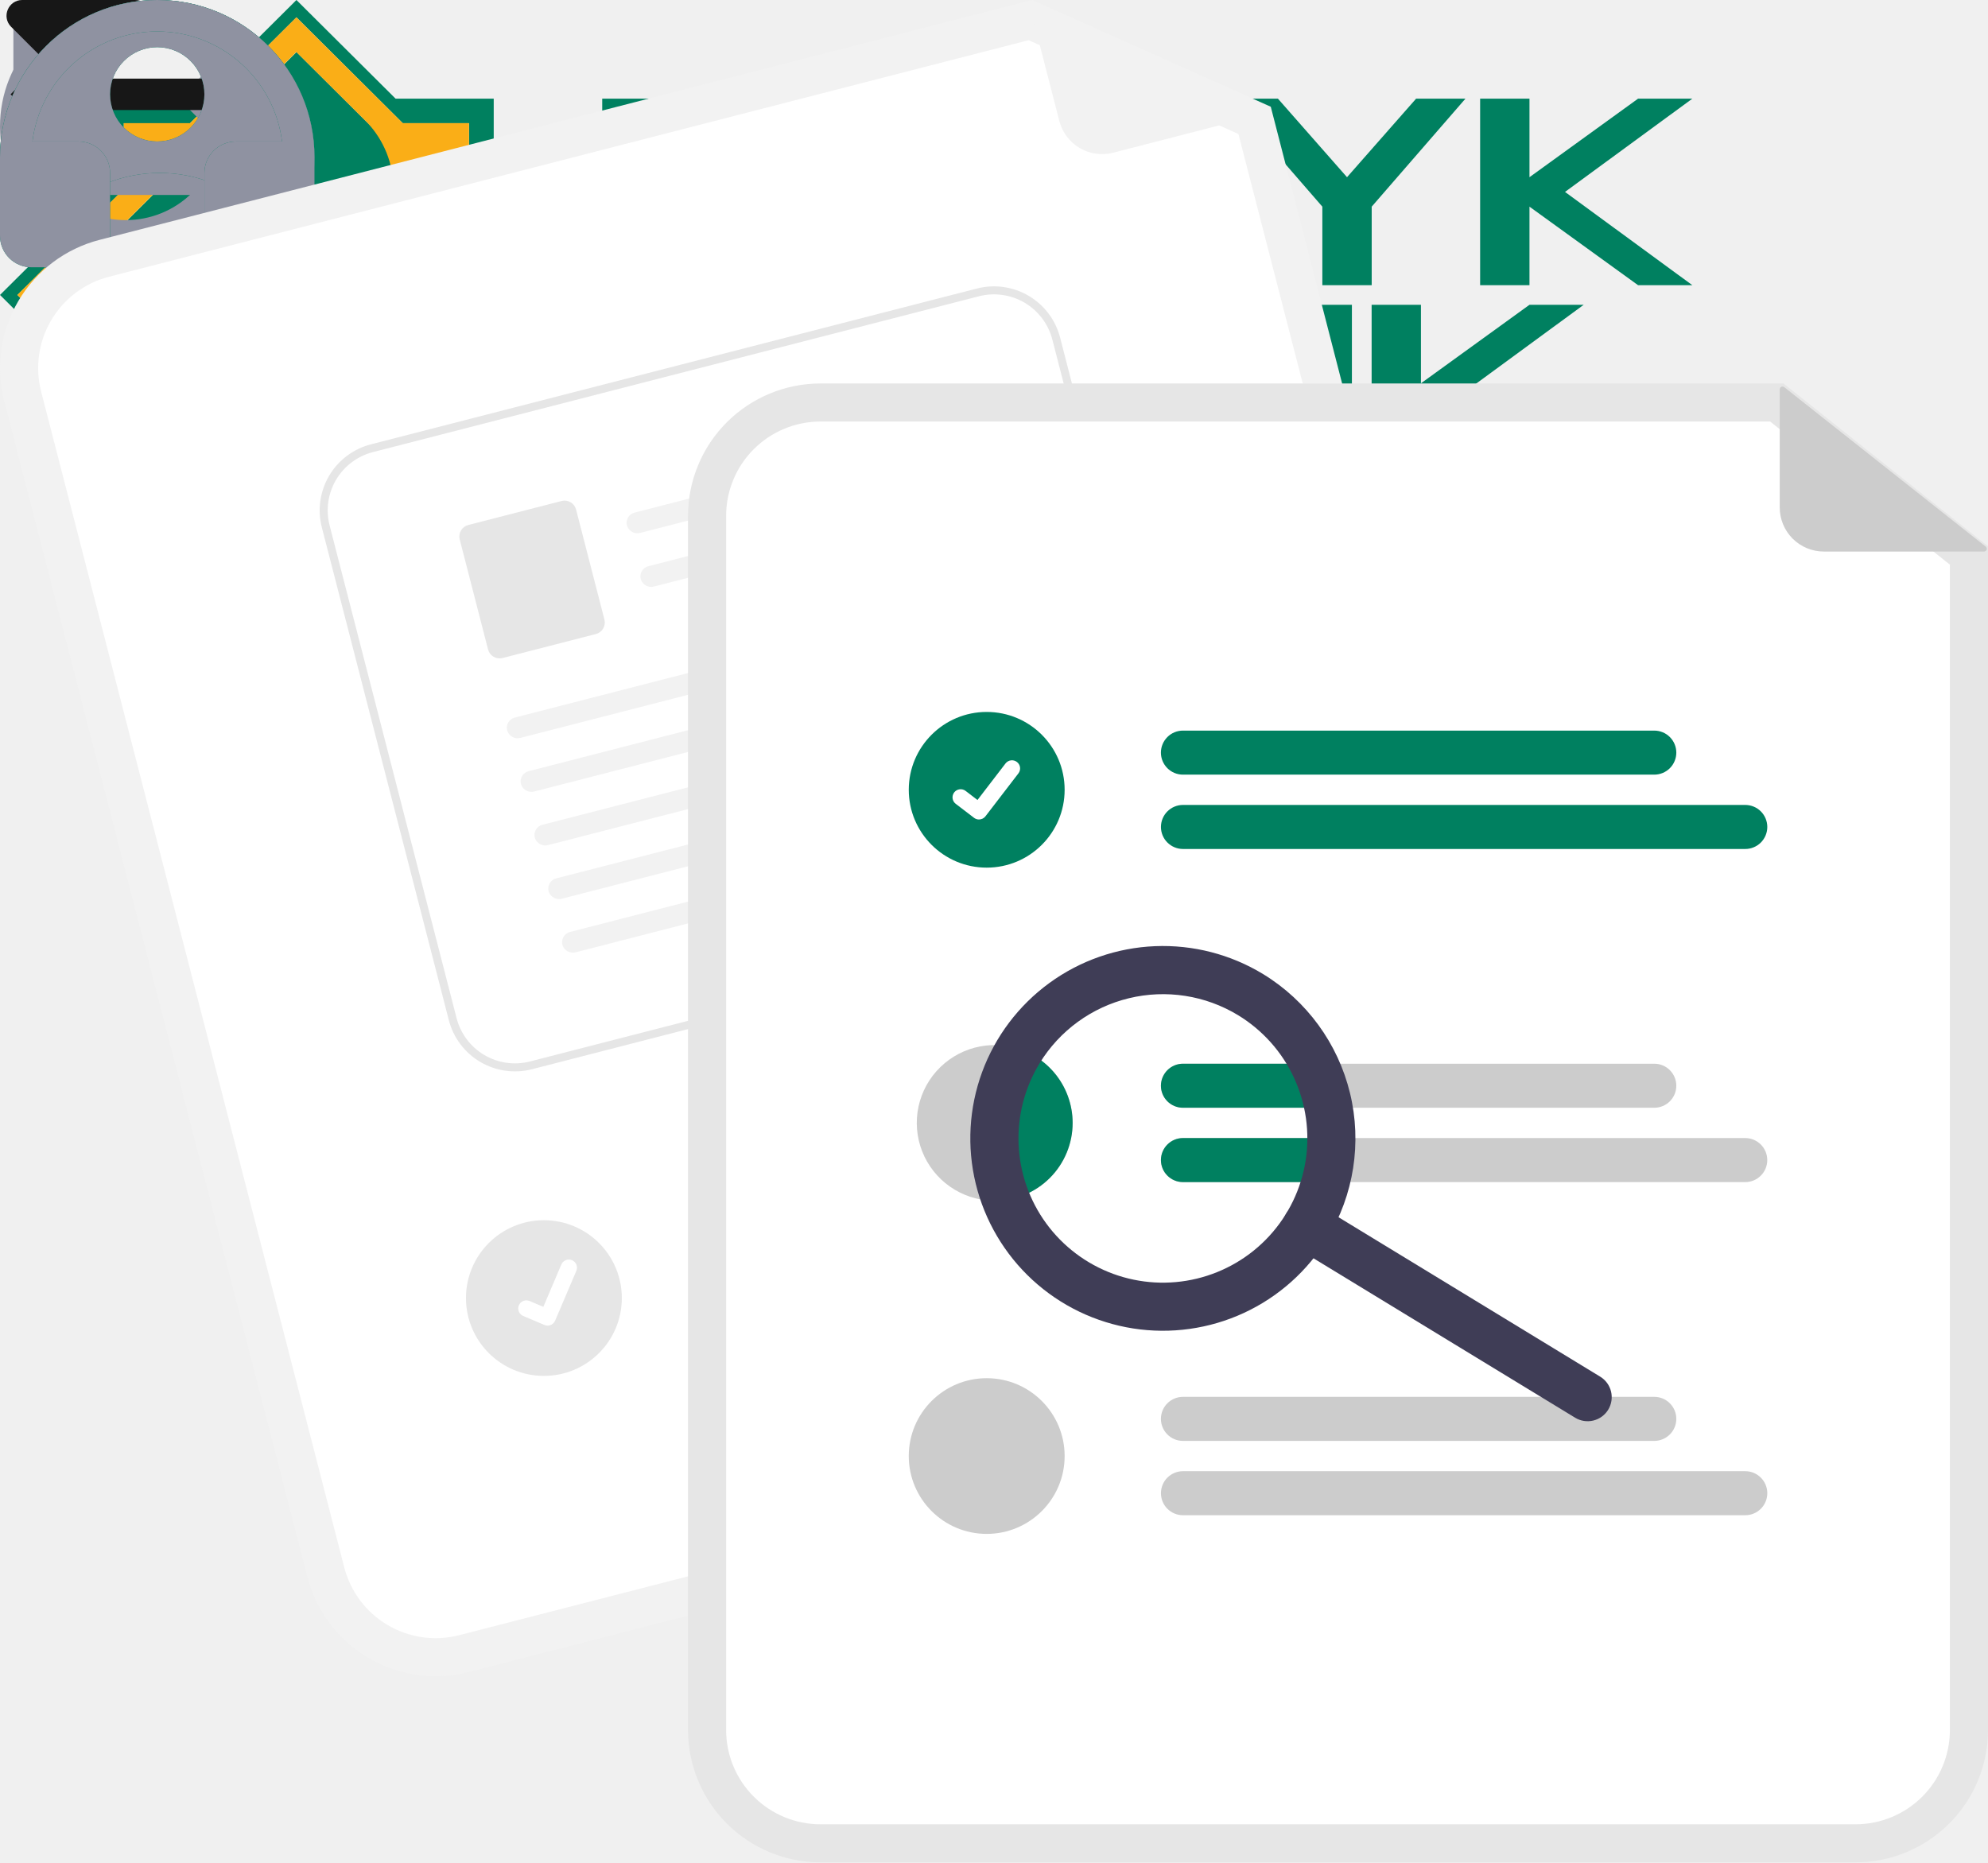
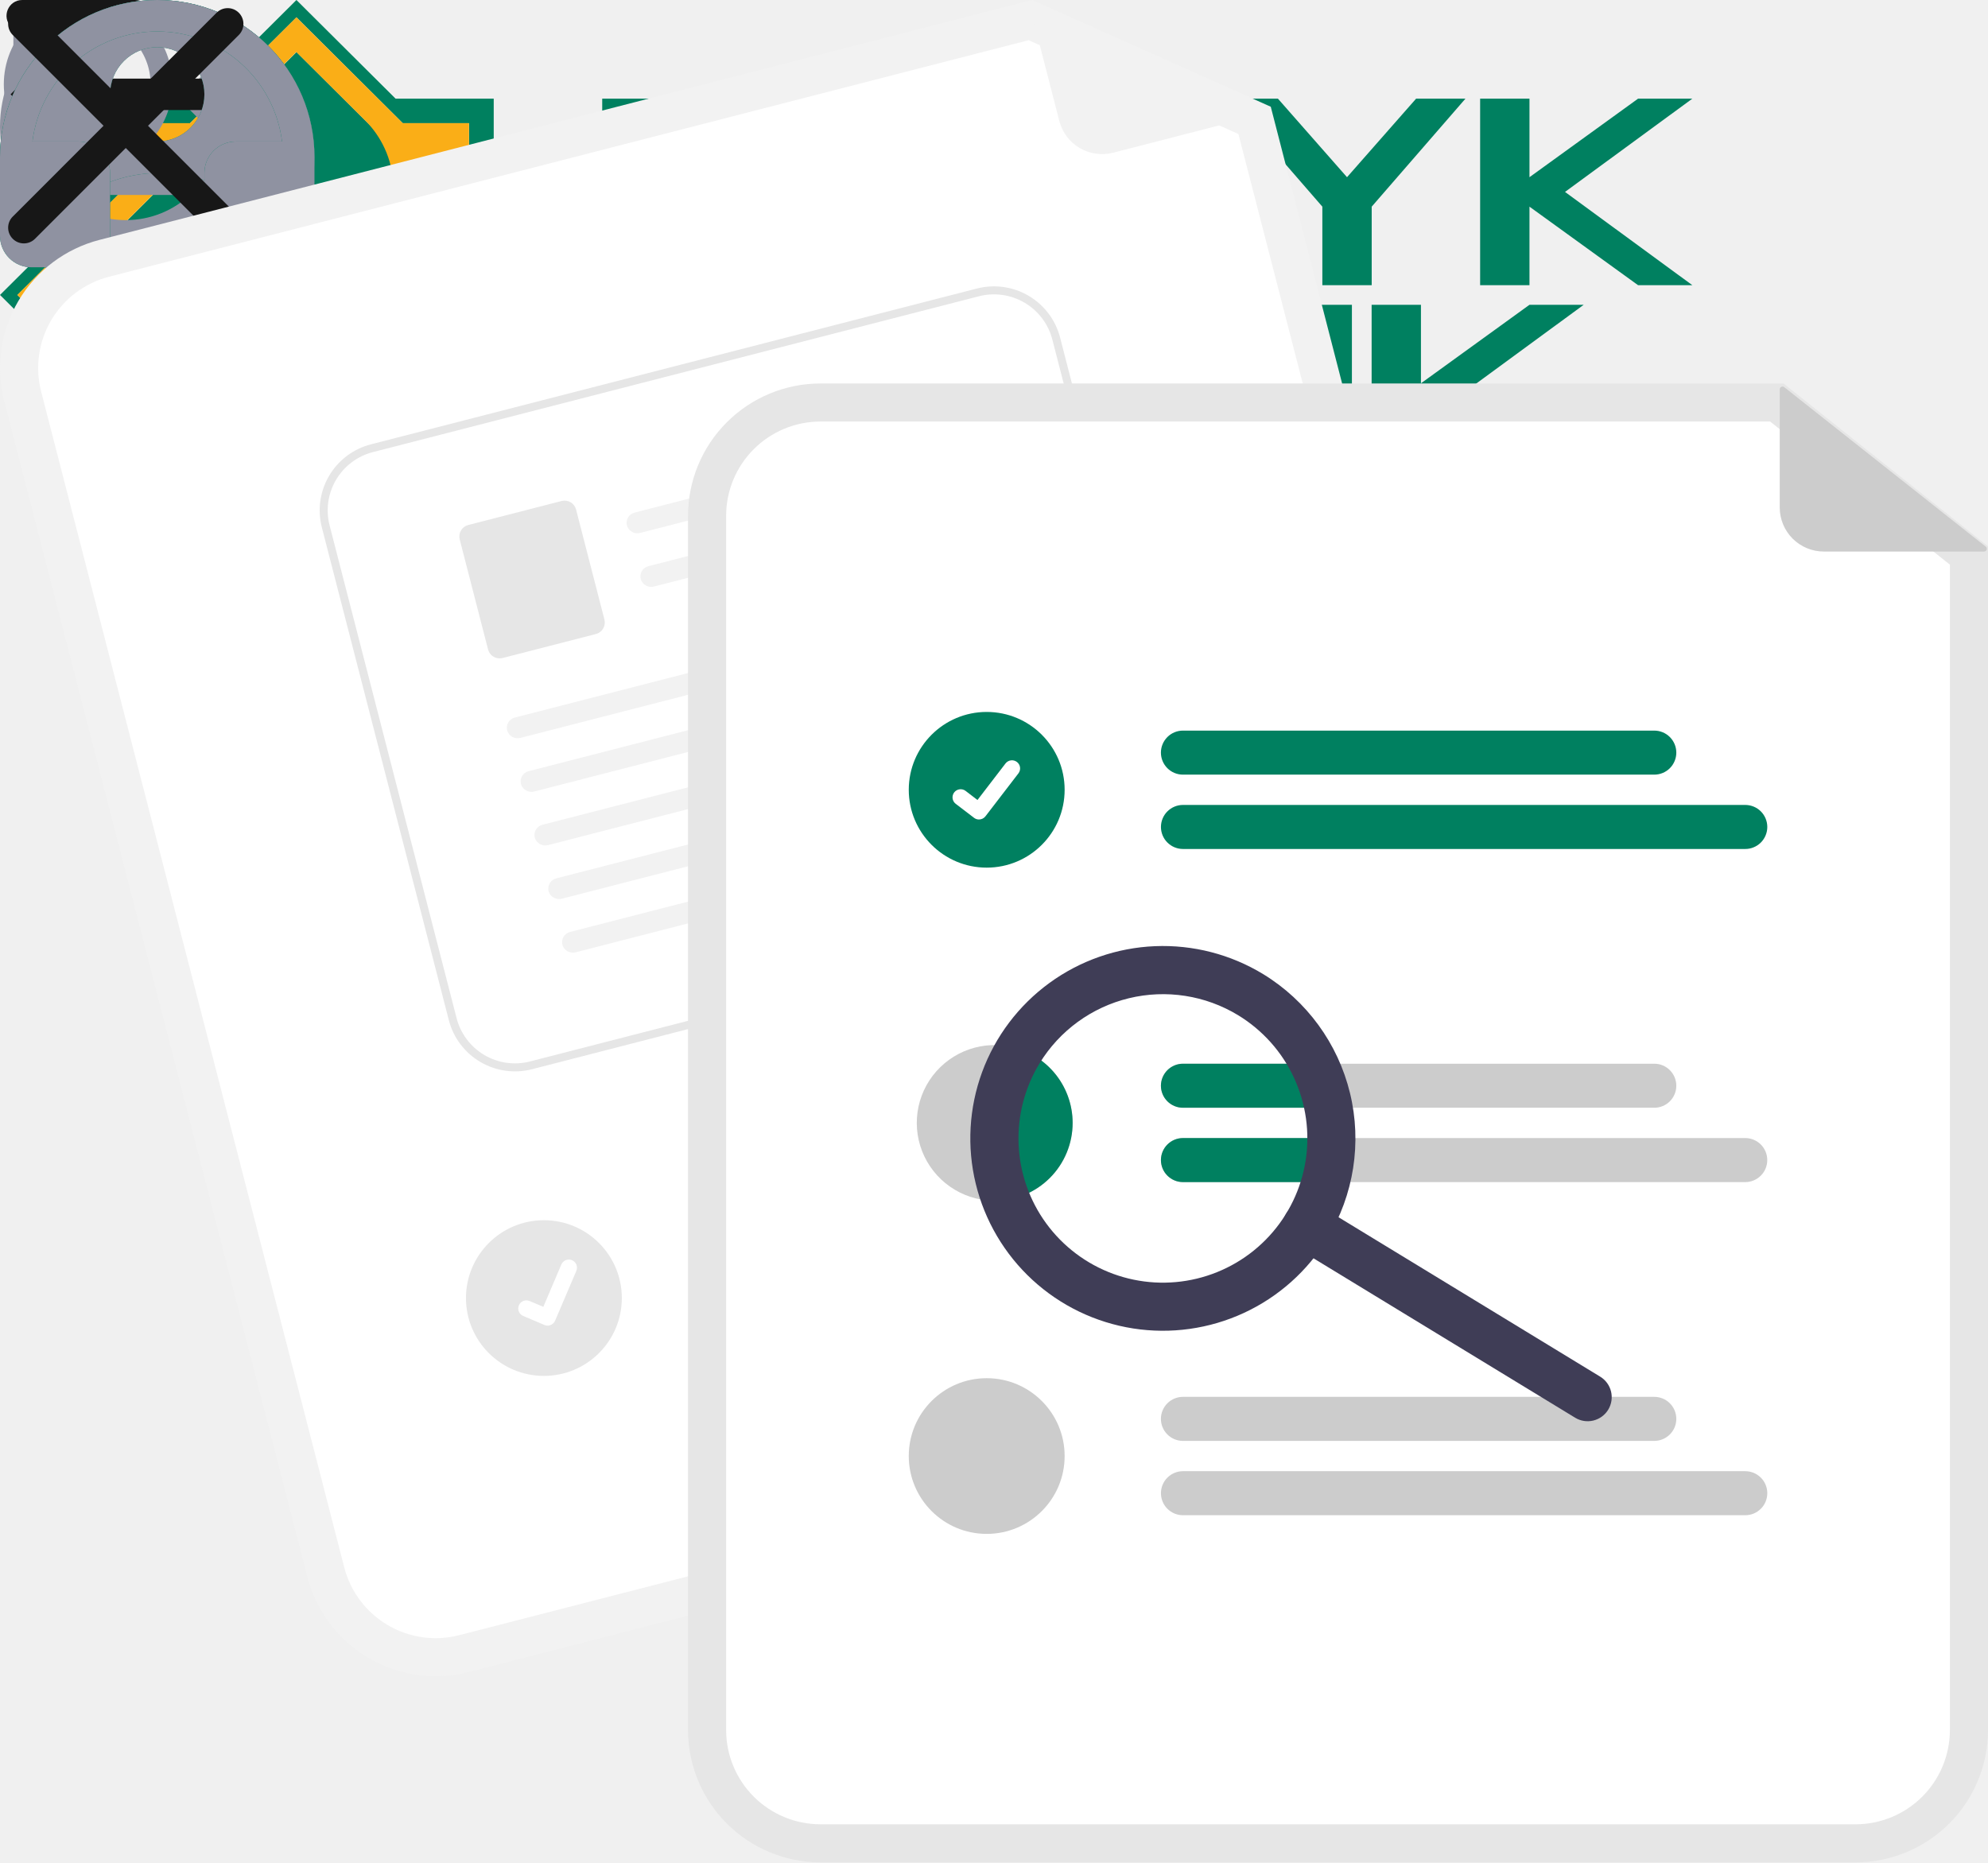
<svg xmlns="http://www.w3.org/2000/svg">
  <g id="logo" width="108" height="38" viewBox="0 0 108 38">
    <path d="M3.327 18.761L18.857 34.212L34.386 18.761L18.857 3.311L3.327 18.761ZM7.875 25.498L6.306 23.937L1.109 18.764L6.306 13.592L7.875 12.031V7.838H12.087L18.853 1.103L24.05 6.277L25.618 7.837H29.832V12.03L31.4 13.592L36.597 18.764L31.4 23.937L29.832 25.498V29.692H25.618L24.05 31.253L18.853 36.426L13.656 31.253L12.087 29.692H7.875V25.498ZM18.853 0L12.547 6.275H6.306V12.486L0 18.76L6.306 25.036V31.247H12.547L18.853 37.522L25.159 31.247H31.4V25.035L37.706 18.76L31.4 12.485V6.275H25.159L18.853 0Z" fill="#00805F" />
    <path d="M1.106 18.758L7.872 12.026V7.833H12.085L18.85 1.101L25.615 7.833H29.828V12.026L36.595 18.758L29.829 25.49V29.683H25.616L18.851 36.416L12.086 29.683H7.872V25.49L1.106 18.758ZM7.87 23.281C10.489 20.138 14.438 18.133 18.846 18.132C22.247 18.132 25.021 15.372 25.021 11.986C25.021 10.388 24.402 8.928 23.391 7.832L18.846 3.308L14.299 7.833L7.87 14.232L3.324 18.757L7.87 23.282L7.87 23.281ZM29.828 14.236C27.209 17.378 23.258 19.384 18.85 19.384C15.447 19.384 12.673 22.145 12.673 25.531C12.673 27.129 13.292 28.588 14.303 29.684H14.302L18.85 34.208L23.398 29.684L29.828 23.285L34.376 18.76L29.828 14.236Z" fill="#FAAE17" />
    <path d="M57.748 31.248H54.612L60.572 19.386H63.708L69.668 31.248H66.531L65.59 29.375H58.689L57.748 31.248ZM38.3 19.386H50.377C51.166 19.389 51.923 19.702 52.481 20.258C53.04 20.813 53.354 21.566 53.357 22.352C53.355 23.137 53.04 23.89 52.482 24.446C51.923 25.002 51.166 25.315 50.377 25.317C51.166 25.319 51.923 25.633 52.481 26.188C53.04 26.744 53.354 27.497 53.357 28.282C53.355 29.068 53.04 29.821 52.482 30.377C51.923 30.933 51.167 31.246 50.377 31.248H38.3V19.386ZM38.3 6.276H41.438V11.271H50.22V6.276H53.357V18.138H50.22V13.144H41.438V18.138H38.3V6.276ZM65.59 16.265H58.689L57.748 18.138H54.612L60.572 6.276H63.708L69.668 18.138H66.531L65.59 16.265ZM59.63 14.399H64.649L62.14 9.398L59.63 14.399ZM70.922 6.276H74.059V16.265H82.842V18.138H70.922V6.276ZM87.238 18.138H84.099V13.144L78.137 6.276H81.275L85.668 11.271L90.061 6.276H93.199L87.238 13.144V18.138ZM94.134 6.276H97.272V11.271L104.177 6.276H107.629L99.532 12.207L107.629 18.138H104.177L97.272 13.144V18.138H94.134V6.276ZM100.721 31.248H97.271L90.37 26.254V31.248H87.233V19.386H90.37V24.381L97.272 19.386H100.721L92.629 25.317L100.721 31.248ZM70.922 19.386H74.059L82.842 28.126V19.386H85.979V31.248H82.842L74.059 22.508V31.248H70.922V19.386ZM41.438 21.259V24.381H48.652C49.068 24.379 49.466 24.215 49.76 23.922C50.053 23.63 50.219 23.233 50.22 22.82C50.219 22.407 50.053 22.011 49.76 21.718C49.466 21.426 49.068 21.261 48.652 21.259H41.438ZM41.438 26.254V29.382H48.652C49.068 29.38 49.467 29.215 49.76 28.922C50.054 28.628 50.219 28.232 50.22 27.818C50.219 27.404 50.054 27.007 49.76 26.714C49.466 26.421 49.068 26.256 48.652 26.254H41.438ZM64.649 27.509L62.14 22.508L59.63 27.509H64.649Z" fill="#008060" />
  </g>
  <g id="grey-search-19" width="19" height="19" viewBox="0 0 19 19">
    <path fill-rule="evenodd" clip-rule="evenodd" d="M14.395 12.976C16.852 9.821 16.63 5.256 13.729 2.356C10.589 -0.785 5.496 -0.785 2.356 2.356C-0.785 5.496 -0.785 10.589 2.356 13.729C5.256 16.63 9.821 16.852 12.976 14.395C12.99 14.411 13.004 14.426 13.019 14.44L17.284 18.706C17.676 19.098 18.313 19.098 18.706 18.706C19.098 18.313 19.098 17.676 18.706 17.284L14.44 13.019C14.426 13.004 14.411 12.99 14.395 12.976ZM12.243 3.757C14.586 6.101 14.586 9.899 12.243 12.243C9.899 14.586 6.101 14.586 3.757 12.243C1.414 9.899 1.414 6.101 3.757 3.757C6.101 1.414 9.899 1.414 12.243 3.757Z" fill="#8F92A1" />
+   </g>
+   <g id="grey-search-13" width="13" height="13" viewBox="0 0 13 13">
+     <path fill-rule="evenodd" clip-rule="evenodd" d="M9.839 8.651C11.477 6.547 11.329 3.504 9.395 1.57C7.301 -0.523 3.906 -0.523 1.813 1.57C-0.281 3.664 -0.281 7.059 1.813 9.153C3.746 11.087 6.789 11.235 8.893 9.597C8.902 9.607 8.911 9.617 8.921 9.627L11.765 12.47C12.027 12.732 12.451 12.732 12.713 12.47C12.974 12.209 12.974 11.784 12.713 11.523L9.869 8.679C9.859 8.669 9.849 8.66 9.839 8.651ZM8.404 2.505C9.966 4.067 9.966 6.6 8.404 8.162C6.842 9.724 4.309 9.724 2.747 8.162C1.185 6.6 1.185 4.067 2.747 2.505C4.309 0.943 6.842 0.943 8.404 2.505Z" fill="#8F92A1" />
  </g>
  <g id="corner-down-right" width="20" height="18" viewBox="0 0 20 18">
    <path fill-rule="evenodd" clip-rule="evenodd" d="M4.851 10.4C3.746 10.4 2.851 9.505 2.851 8.4V0.4H0.851V8.4C0.851 10.61 2.641 12.4 4.851 12.4H15.156L11.371 16.185L12.786 17.599L19.15 11.235L12.786 4.871L11.371 6.286L15.486 10.4H4.851Z" fill="#8F92A1" />
  </g>
  <g id="arrow-left" width="18" height="12" viewBox="0 0 18 12">
    <path fill-rule="evenodd" clip-rule="evenodd" d="M17.329 5V7H4.5L7.743 10.243L6.329 11.657L0.672 6L6.329 0.343L7.743 1.757L4.5 5H17.329Z" fill="#171717" />
  </g>
  <g id="filled-arrow-bottom" width="10" height="6" viewBox="0 0 10 6">
    <path fill-rule="evenodd" clip-rule="evenodd" d="M0.709 1.707C0.079 1.078 0.525 9.44576e-07 1.416 8.64222e-07L8.587 2.17554e-07C9.478 1.37239e-07 9.924 1.077 9.295 1.707L5.712 5.293C5.322 5.683 4.689 5.684 4.298 5.293L0.709 1.707Z" fill="#171717" />
  </g>
  <g id="active-green-person" width="20" height="20" viewBox="0 0 20 20">
    <path d="M10 0C15.52 0 20 4.48 20 10C20 15.52 15.52 20 10 20C4.48 20 0 15.52 0 10C0 4.48 4.48 0 10 0ZM4.023 13.416C5.491 15.606 7.695 17 10.16 17C12.624 17 14.829 15.607 16.296 13.416C14.632 11.861 12.438 10.997 10.16 11C7.882 10.997 5.688 11.86 4.023 13.416ZM10 9C10.796 9 11.559 8.684 12.121 8.121C12.684 7.559 13 6.796 13 6C13 5.204 12.684 4.441 12.121 3.879C11.559 3.316 10.796 3 10 3C9.204 3 8.441 3.316 7.879 3.879C7.316 4.441 7 5.204 7 6C7 6.796 7.316 7.559 7.879 8.121C8.441 8.684 9.204 9 10 9Z" fill="#008060" />
  </g>
  <g id="inactive-person" width="20" height="20" viewBox="0 0 20 20">
    <path d="M10 0C15.52 0 20 4.48 20 10C20 15.52 15.52 20 10 20C4.48 20 0 15.52 0 10C0 4.48 4.48 0 10 0ZM4.023 13.416C5.491 15.606 7.695 17 10.16 17C12.624 17 14.829 15.607 16.296 13.416C14.632 11.861 12.438 10.997 10.16 11C7.882 10.997 5.688 11.86 4.023 13.416ZM10 9C10.796 9 11.559 8.684 12.121 8.121C12.684 7.559 13 6.796 13 6C13 5.204 12.684 4.441 12.121 3.879C11.559 3.316 10.796 3 10 3C9.204 3 8.441 3.316 7.879 3.879C7.316 4.441 7 5.204 7 6C7 6.796 7.316 7.559 7.879 8.121C8.441 8.684 9.204 9 10 9Z" fill="#8F92A1" />
  </g>
  <g id="active-green-operator" width="20" height="21" viewBox="0 0 20 21">
    <path d="M20 15.002C20 16.37 19.532 17.696 18.675 18.762C17.818 19.827 16.623 20.568 15.287 20.862L14.649 18.948C15.233 18.852 15.789 18.627 16.276 18.29C16.763 17.953 17.169 17.513 17.465 17H15C14.47 17 13.961 16.789 13.586 16.414C13.211 16.039 13 15.53 13 15V11C13 10.47 13.211 9.961 13.586 9.586C13.961 9.211 14.47 9 15 9H17.938C17.694 7.067 16.753 5.289 15.291 4.001C13.83 2.712 11.948 2.001 10 2.001C8.052 2.001 6.17 2.712 4.709 4.001C3.247 5.289 2.306 7.067 2.062 9H5C5.53 9 6.039 9.211 6.414 9.586C6.789 9.961 7 10.47 7 11V15C7 15.53 6.789 16.039 6.414 16.414C6.039 16.789 5.53 17 5 17H2C1.47 17 0.961 16.789 0.586 16.414C0.211 16.039 0 15.53 0 15V10C0 4.477 4.477 0 10 0C15.523 0 20 4.477 20 10V15.002Z" fill="#008060" />
  </g>
  <g id="inactive-operator" width="20" height="21" viewBox="0 0 20 21">
    <path d="M20 15.002C20 16.37 19.532 17.696 18.675 18.762C17.818 19.827 16.623 20.568 15.287 20.862L14.649 18.948C15.233 18.852 15.789 18.627 16.276 18.29C16.763 17.953 17.169 17.513 17.465 17H15C14.47 17 13.961 16.789 13.586 16.414C13.211 16.039 13 15.53 13 15V11C13 10.47 13.211 9.961 13.586 9.586C13.961 9.211 14.47 9 15 9H17.938C17.694 7.067 16.753 5.289 15.291 4.001C13.83 2.712 11.948 2.001 10 2.001C8.052 2.001 6.17 2.712 4.709 4.001C3.247 5.289 2.306 7.067 2.062 9H5C5.53 9 6.039 9.211 6.414 9.586C6.789 9.961 7 10.47 7 11V15C7 15.53 6.789 16.039 6.414 16.414C6.039 16.789 5.53 17 5 17H2C1.47 17 0.961 16.789 0.586 16.414C0.211 16.039 0 15.53 0 15V10C0 4.477 4.477 0 10 0C15.523 0 20 4.477 20 10V15.002Z" fill="#8F92A1" />
+   </g>
+   <g id="close-16" width="16" height="16" viewBox="0 0 16 16">
+     <path fill-rule="evenodd" clip-rule="evenodd" d="M2.225 0.811C1.834 0.42 1.201 0.42 0.81 0.811C0.42 1.201 0.42 1.835 0.81 2.225L6.585 8L0.811 13.775C0.42 14.165 0.42 14.798 0.811 15.189C1.201 15.579 1.834 15.579 2.225 15.189L7.999 9.414L13.774 15.189C14.165 15.579 14.798 15.579 15.188 15.189C15.579 14.798 15.579 14.165 15.188 13.775L9.414 8L15.188 2.225C15.579 1.835 15.579 1.201 15.188 0.811C14.798 0.42 14.165 0.42 13.774 0.811L7.999 6.586L2.225 0.811Z" fill="#171717" />
  </g>
  <g id="empty-list" width="132" height="122" viewBox="0 0 132 122">
    <path d="M93.56 89.949L29.804 106.35C27.642 106.904 25.347 106.578 23.425 105.444C21.502 104.31 20.108 102.461 19.549 100.302L0.268 25.503C-0.286 23.342 0.04 21.05 1.175 19.13C2.31 17.209 4.161 15.817 6.323 15.258L65.637 0L80.819 6.789L99.615 79.705C100.169 81.865 99.843 84.157 98.708 86.078C97.573 87.998 95.721 89.391 93.56 89.949Z" fill="#F2F2F2" />
    <path d="M6.927 17.604C5.387 18.002 4.069 18.993 3.261 20.361C2.452 21.728 2.22 23.36 2.615 24.899L21.896 99.698C22.294 101.236 23.287 102.553 24.656 103.36C26.025 104.168 27.659 104.4 29.199 104.005L92.955 87.604C94.494 87.207 95.812 86.215 96.621 84.847C97.429 83.48 97.661 81.848 97.266 80.309L78.762 8.523L65.42 2.557L6.927 17.604Z" fill="white" />
    <path d="M80.656 7.175L70.789 9.714C70.069 9.899 69.304 9.791 68.663 9.413C68.023 9.035 67.559 8.419 67.373 7.699L65.497 0.419C65.489 0.387 65.49 0.354 65.499 0.322C65.51 0.291 65.528 0.263 65.553 0.242C65.578 0.22 65.609 0.207 65.642 0.202C65.674 0.197 65.707 0.202 65.738 0.215L80.683 6.846C80.717 6.861 80.744 6.885 80.763 6.917C80.781 6.948 80.79 6.984 80.787 7.02C80.784 7.057 80.77 7.091 80.746 7.119C80.723 7.147 80.691 7.166 80.656 7.175Z" fill="#F2F2F2" />
    <path d="M75.466 71.052L46.438 78.519C46.26 78.565 46.075 78.575 45.892 78.549C45.71 78.524 45.534 78.462 45.376 78.369C45.217 78.275 45.079 78.151 44.968 78.004C44.857 77.857 44.777 77.69 44.731 77.512C44.685 77.334 44.675 77.148 44.7 76.966C44.726 76.784 44.788 76.609 44.881 76.45C44.975 76.292 45.099 76.153 45.246 76.043C45.393 75.932 45.561 75.852 45.739 75.806L74.766 68.339C74.945 68.293 75.13 68.282 75.313 68.308C75.495 68.334 75.67 68.395 75.829 68.489C75.987 68.582 76.126 68.706 76.237 68.853C76.347 69 76.428 69.168 76.474 69.346C76.52 69.524 76.53 69.71 76.504 69.892C76.479 70.074 76.417 70.249 76.323 70.407C76.23 70.566 76.106 70.704 75.959 70.815C75.811 70.925 75.644 71.006 75.466 71.052Z" fill="#CCCCCC" />
    <path d="M82.247 74.189L47.618 83.097C47.258 83.19 46.876 83.136 46.556 82.947C46.235 82.758 46.003 82.45 45.91 82.09C45.818 81.73 45.872 81.349 46.061 81.029C46.25 80.709 46.559 80.477 46.919 80.384L81.548 71.476C81.908 71.384 82.29 71.438 82.61 71.627C82.93 71.816 83.162 72.124 83.254 72.484C83.347 72.843 83.293 73.225 83.104 73.545C82.915 73.865 82.607 74.096 82.247 74.189Z" fill="#CCCCCC" />
    <path d="M34.591 87.512C37.328 87.512 39.547 85.296 39.547 82.561C39.547 79.827 37.328 77.61 34.591 77.61C31.854 77.61 29.635 79.827 29.635 82.561C29.635 85.296 31.854 87.512 34.591 87.512Z" fill="#E6E6E6" />
    <path d="M72.379 58.094L33.828 68.008C32.714 68.293 31.532 68.125 30.542 67.541C29.552 66.956 28.834 66.004 28.546 64.891L20.467 33.539C20.181 32.426 20.35 31.245 20.934 30.256C21.519 29.267 22.473 28.55 23.587 28.262L62.138 18.349C63.252 18.064 64.434 18.232 65.424 18.816C66.414 19.4 67.132 20.353 67.42 21.465L75.499 52.817C75.784 53.93 75.616 55.111 75.031 56.1C74.447 57.089 73.493 57.807 72.379 58.094Z" fill="white" />
    <path d="M72.379 58.094L33.828 68.008C32.714 68.293 31.532 68.125 30.542 67.541C29.552 66.956 28.834 66.004 28.546 64.891L20.467 33.539C20.181 32.426 20.35 31.245 20.934 30.256C21.519 29.267 22.473 28.55 23.587 28.262L62.138 18.349C63.252 18.064 64.434 18.232 65.424 18.816C66.414 19.4 67.132 20.353 67.42 21.465L75.499 52.817C75.784 53.93 75.616 55.111 75.031 56.1C74.447 57.089 73.493 57.807 72.379 58.094ZM23.714 28.756C22.731 29.01 21.89 29.642 21.374 30.515C20.858 31.388 20.709 32.43 20.961 33.412L29.04 64.764C29.294 65.746 29.928 66.586 30.801 67.102C31.675 67.617 32.718 67.766 33.701 67.514L72.252 57.6C73.234 57.347 74.076 56.714 74.592 55.841C75.108 54.968 75.257 53.926 75.005 52.944L66.926 21.592C66.672 20.611 66.038 19.77 65.165 19.255C64.291 18.739 63.248 18.591 62.265 18.842L23.714 28.756Z" fill="#E6E6E6" />
    <path d="M60.181 28.89L40.725 33.893C40.555 33.941 40.373 33.922 40.216 33.841C40.06 33.759 39.94 33.622 39.881 33.455C39.853 33.368 39.844 33.277 39.853 33.186C39.862 33.096 39.89 33.008 39.934 32.928C39.978 32.849 40.038 32.779 40.11 32.723C40.182 32.667 40.265 32.627 40.353 32.604L60.159 27.511C60.959 27.916 60.748 28.744 60.181 28.89L60.181 28.89Z" fill="#F2F2F2" />
    <path d="M61.06 32.3L41.604 37.303C41.434 37.35 41.252 37.331 41.095 37.25C40.939 37.169 40.819 37.031 40.76 36.865C40.732 36.778 40.723 36.686 40.732 36.596C40.741 36.505 40.769 36.417 40.813 36.337C40.857 36.258 40.917 36.188 40.989 36.132C41.061 36.077 41.144 36.036 41.232 36.013L61.038 30.92C61.838 31.325 61.627 32.154 61.06 32.3L61.06 32.3Z" fill="#F2F2F2" />
    <path d="M37.898 40.326L31.96 41.853C31.766 41.902 31.56 41.873 31.388 41.771C31.215 41.67 31.09 41.504 31.04 41.31L29.237 34.31C29.187 34.117 29.216 33.911 29.318 33.739C29.42 33.567 29.586 33.442 29.78 33.392L35.717 31.865C35.911 31.815 36.117 31.845 36.289 31.946C36.462 32.048 36.587 32.214 36.637 32.407L38.441 39.407C38.49 39.601 38.461 39.806 38.359 39.979C38.258 40.151 38.091 40.276 37.898 40.326V40.326Z" fill="#E6E6E6" />
    <path d="M62.801 39.295L33.108 46.93C32.938 46.978 32.756 46.959 32.599 46.878C32.443 46.796 32.322 46.659 32.264 46.492C32.236 46.405 32.227 46.314 32.236 46.223C32.245 46.133 32.273 46.045 32.317 45.965C32.361 45.886 32.421 45.816 32.493 45.76C32.565 45.704 32.648 45.664 32.736 45.641L62.779 37.916C63.579 38.321 63.369 39.149 62.801 39.295L62.801 39.295Z" fill="#F2F2F2" />
    <path d="M63.68 42.705L33.987 50.34C33.817 50.388 33.635 50.369 33.478 50.288C33.321 50.206 33.201 50.069 33.142 49.903C33.115 49.816 33.106 49.724 33.115 49.633C33.124 49.543 33.151 49.455 33.196 49.375C33.24 49.296 33.3 49.226 33.372 49.17C33.444 49.114 33.527 49.074 33.615 49.051L63.658 41.326C64.458 41.731 64.248 42.559 63.68 42.705V42.705Z" fill="#F2F2F2" />
    <path d="M64.558 46.113L34.865 53.749C34.694 53.796 34.513 53.777 34.356 53.696C34.199 53.615 34.079 53.477 34.02 53.311C33.993 53.224 33.983 53.132 33.993 53.042C34.002 52.951 34.029 52.863 34.074 52.783C34.118 52.704 34.178 52.634 34.25 52.578C34.322 52.523 34.405 52.482 34.493 52.459L64.536 44.734C65.336 45.139 65.126 45.967 64.558 46.113Z" fill="#F2F2F2" />
    <path d="M65.437 49.523L35.743 57.158C35.573 57.206 35.392 57.187 35.235 57.106C35.078 57.024 34.958 56.887 34.899 56.72C34.872 56.633 34.862 56.542 34.871 56.451C34.881 56.361 34.908 56.273 34.953 56.193C34.997 56.114 35.057 56.044 35.129 55.988C35.201 55.932 35.284 55.892 35.372 55.869L65.415 48.144C66.215 48.548 66.004 49.377 65.437 49.523L65.437 49.523Z" fill="#F2F2F2" />
    <path d="M66.316 52.931L36.622 60.567C36.452 60.614 36.271 60.595 36.114 60.514C35.957 60.433 35.837 60.295 35.778 60.129C35.751 60.042 35.741 59.95 35.751 59.859C35.76 59.769 35.787 59.681 35.831 59.601C35.876 59.522 35.936 59.452 36.008 59.396C36.08 59.34 36.163 59.3 36.251 59.277L66.294 51.552C67.094 51.957 66.883 52.785 66.316 52.931Z" fill="#F2F2F2" />
    <path d="M34.957 84.297C34.849 84.325 34.734 84.317 34.631 84.275L34.625 84.272L33.275 83.7C33.212 83.674 33.155 83.635 33.108 83.587C33.06 83.538 33.022 83.481 32.997 83.418C32.971 83.355 32.958 83.287 32.959 83.219C32.96 83.151 32.974 83.084 33 83.022C33.027 82.959 33.066 82.902 33.114 82.855C33.163 82.807 33.22 82.77 33.283 82.744C33.346 82.719 33.414 82.706 33.482 82.707C33.55 82.708 33.617 82.722 33.68 82.749L34.555 83.12L35.701 80.426C35.728 80.364 35.767 80.307 35.815 80.259C35.864 80.212 35.921 80.174 35.984 80.149C36.047 80.124 36.114 80.111 36.182 80.111C36.25 80.112 36.317 80.126 36.38 80.153L36.38 80.153L36.373 80.17L36.38 80.153C36.507 80.206 36.606 80.308 36.658 80.435C36.709 80.562 36.708 80.704 36.654 80.831L35.305 83.999C35.274 84.072 35.226 84.136 35.166 84.188C35.105 84.24 35.034 84.277 34.957 84.296L34.957 84.297Z" fill="white" />
    <path d="M118.013 118.453H52.178C49.945 118.451 47.805 117.564 46.226 115.987C44.647 114.41 43.759 112.271 43.757 110.041V32.802C43.759 30.572 44.647 28.433 46.226 26.856C47.805 25.279 49.945 24.392 52.178 24.39H113.427L126.434 34.747V110.041C126.432 112.271 125.544 114.41 123.965 115.987C122.386 117.564 120.246 118.451 118.013 118.453Z" fill="#E6E6E6" />
    <path d="M52.177 26.811C50.587 26.813 49.063 27.445 47.939 28.568C46.815 29.691 46.182 31.214 46.181 32.802V110.041C46.182 111.629 46.815 113.152 47.939 114.275C49.063 115.398 50.587 116.03 52.177 116.032H118.013C119.603 116.03 121.127 115.398 122.251 114.275C123.376 113.152 124.008 111.629 124.01 110.041V35.913L112.579 26.811H52.177Z" fill="white" />
    <path d="M105.208 49.27H75.234C74.862 49.27 74.506 49.123 74.243 48.86C73.98 48.597 73.832 48.241 73.832 47.87C73.832 47.498 73.98 47.142 74.243 46.879C74.506 46.616 74.862 46.469 75.234 46.469H105.208C105.58 46.469 105.937 46.616 106.2 46.879C106.463 47.142 106.611 47.498 106.611 47.87C106.611 48.241 106.463 48.597 106.2 48.86C105.937 49.123 105.58 49.27 105.208 49.27Z" fill="#008060" />
    <path d="M110.993 53.998H75.234C74.863 53.998 74.507 53.85 74.244 53.587C73.981 53.325 73.834 52.969 73.834 52.598C73.834 52.226 73.981 51.87 74.244 51.608C74.507 51.345 74.863 51.197 75.234 51.197H110.993C111.177 51.197 111.36 51.233 111.53 51.303C111.701 51.373 111.855 51.476 111.986 51.606C112.116 51.736 112.22 51.891 112.29 52.061C112.361 52.231 112.397 52.413 112.397 52.598C112.397 52.782 112.361 52.964 112.29 53.134C112.22 53.304 112.116 53.459 111.986 53.589C111.855 53.719 111.701 53.822 111.53 53.892C111.36 53.963 111.177 53.999 110.993 53.998Z" fill="#008060" />
    <path d="M105.208 67.656H75.235C74.863 67.656 74.507 67.803 74.244 68.066C73.981 68.329 73.833 68.685 73.833 69.056C73.833 69.428 73.981 69.784 74.244 70.047C74.507 70.31 74.863 70.457 75.235 70.457H105.208C105.58 70.457 105.937 70.31 106.2 70.047C106.463 69.784 106.611 69.428 106.611 69.056C106.611 68.685 106.463 68.329 106.2 68.066C105.937 67.803 105.58 67.656 105.208 67.656Z" fill="#CCCCCC" />
    <path d="M110.993 72.384H75.235C74.863 72.384 74.507 72.532 74.244 72.795C73.981 73.057 73.833 73.413 73.833 73.785C73.833 74.156 73.981 74.513 74.244 74.775C74.507 75.038 74.863 75.186 75.235 75.186H110.993C111.365 75.186 111.722 75.038 111.985 74.775C112.248 74.513 112.395 74.156 112.395 73.785C112.395 73.413 112.248 73.057 111.985 72.795C111.722 72.532 111.365 72.384 110.993 72.384Z" fill="#CCCCCC" />
    <path d="M105.208 91.646H75.234C74.862 91.646 74.506 91.499 74.243 91.236C73.98 90.973 73.832 90.617 73.832 90.246C73.832 89.874 73.98 89.518 74.243 89.255C74.506 88.992 74.862 88.845 75.234 88.845H105.208C105.58 88.845 105.937 88.992 106.2 89.255C106.463 89.518 106.611 89.874 106.611 90.246C106.611 90.617 106.463 90.973 106.2 91.236C105.937 91.499 105.58 91.646 105.208 91.646Z" fill="#CCCCCC" />
    <path d="M110.993 96.374H75.234C74.863 96.374 74.507 96.226 74.244 95.963C73.981 95.7 73.834 95.344 73.834 94.973C73.834 94.602 73.981 94.246 74.244 93.983C74.507 93.721 74.863 93.573 75.234 93.572H110.993C111.177 93.572 111.36 93.608 111.53 93.678C111.701 93.749 111.855 93.852 111.986 93.982C112.116 94.112 112.22 94.266 112.29 94.437C112.361 94.607 112.397 94.789 112.397 94.973C112.397 95.157 112.361 95.34 112.29 95.51C112.22 95.68 112.116 95.834 111.986 95.964C111.855 96.094 111.701 96.198 111.53 96.268C111.36 96.338 111.177 96.374 110.993 96.374Z" fill="#CCCCCC" />
    <path d="M62.752 55.185C65.49 55.185 67.709 52.968 67.709 50.233C67.709 47.499 65.49 45.282 62.752 45.282C60.015 45.282 57.796 47.499 57.796 50.233C57.796 52.968 60.015 55.185 62.752 55.185Z" fill="#008060" />
    <path d="M62.261 52.123C62.15 52.123 62.041 52.087 61.952 52.02L61.947 52.016L60.782 51.126C60.728 51.084 60.682 51.033 60.648 50.974C60.614 50.915 60.592 50.85 60.583 50.783C60.574 50.715 60.578 50.647 60.596 50.581C60.613 50.516 60.644 50.454 60.685 50.4C60.726 50.346 60.778 50.301 60.837 50.267C60.896 50.233 60.961 50.211 61.029 50.202C61.096 50.193 61.165 50.198 61.23 50.215C61.296 50.233 61.358 50.263 61.412 50.305L62.166 50.883L63.949 48.559C63.99 48.505 64.042 48.46 64.101 48.426C64.159 48.392 64.224 48.37 64.292 48.361C64.359 48.352 64.428 48.357 64.493 48.374C64.559 48.392 64.62 48.422 64.674 48.464L64.674 48.464L64.663 48.479L64.675 48.464C64.784 48.547 64.855 48.67 64.873 48.806C64.891 48.942 64.854 49.08 64.77 49.189L62.673 51.92C62.625 51.983 62.563 52.034 62.491 52.069C62.42 52.104 62.341 52.122 62.262 52.122L62.261 52.123Z" fill="white" />
    <path d="M68.218 71.421C68.218 72.071 68.09 72.715 67.841 73.316C67.592 73.917 67.227 74.463 66.767 74.923C66.307 75.383 65.76 75.748 65.159 75.997C64.558 76.246 63.913 76.374 63.262 76.374C63.22 76.375 63.177 76.373 63.135 76.369C62.16 76.344 61.215 76.032 60.416 75.473C59.618 74.914 59.003 74.132 58.647 73.226C58.292 72.319 58.212 71.328 58.417 70.376C58.623 69.424 59.105 68.553 59.803 67.874C60.501 67.194 61.385 66.735 62.343 66.555C63.3 66.374 64.29 66.48 65.189 66.858C66.087 67.237 66.853 67.872 67.392 68.683C67.931 69.495 68.218 70.447 68.218 71.421Z" fill="#CCCCCC" />
    <path d="M62.752 97.561C65.49 97.561 67.709 95.344 67.709 92.609C67.709 89.875 65.49 87.658 62.752 87.658C60.015 87.658 57.796 89.875 57.796 92.609C57.796 95.344 60.015 97.561 62.752 97.561Z" fill="#CCCCCC" />
    <path d="M126.181 35.08H115.992C115.248 35.08 114.535 34.785 114.009 34.259C113.483 33.734 113.188 33.021 113.188 32.278V24.761C113.187 24.728 113.197 24.695 113.214 24.668C113.232 24.64 113.257 24.617 113.286 24.603C113.316 24.589 113.349 24.583 113.382 24.587C113.415 24.59 113.446 24.603 113.472 24.623L126.29 34.768C126.318 34.79 126.339 34.821 126.349 34.856C126.36 34.891 126.359 34.928 126.347 34.962C126.335 34.997 126.312 35.026 126.283 35.048C126.253 35.069 126.217 35.08 126.181 35.08Z" fill="#CCCCCC" />
    <path d="M68.218 71.421C68.218 72.071 68.09 72.715 67.841 73.316C67.592 73.917 67.228 74.463 66.767 74.923C66.307 75.383 65.761 75.747 65.159 75.996C64.558 76.245 63.913 76.374 63.263 76.374C63.22 76.374 63.177 76.373 63.135 76.369C62.495 74.773 62.248 73.047 62.415 71.337C62.583 69.626 63.159 67.98 64.097 66.539C65.25 66.737 66.296 67.335 67.05 68.228C67.804 69.121 68.218 70.252 68.218 71.421Z" fill="#008060" />
    <path d="M73.832 69.058C73.833 68.686 73.981 68.33 74.244 68.067C74.507 67.804 74.864 67.656 75.236 67.656H82.705C83.141 68.542 83.451 69.485 83.626 70.457H75.236C74.864 70.457 74.507 70.31 74.244 70.047C73.981 69.785 73.833 69.429 73.832 69.058Z" fill="#008060" />
    <path d="M83.799 72.384C83.799 73.331 83.674 74.273 83.426 75.186H75.235C74.863 75.186 74.507 75.038 74.244 74.775C73.981 74.513 73.833 74.156 73.833 73.785C73.833 73.413 73.981 73.057 74.244 72.795C74.507 72.532 74.863 72.384 75.235 72.384H83.799Z" fill="#008060" />
    <path d="M102.279 89.662C102.068 90.008 101.727 90.257 101.332 90.352C100.938 90.448 100.521 90.383 100.175 90.171L82.311 79.286C82.139 79.182 81.99 79.044 81.871 78.882C81.753 78.72 81.668 78.536 81.62 78.341C81.573 78.146 81.564 77.943 81.596 77.745C81.626 77.546 81.696 77.356 81.801 77.184C81.906 77.013 82.043 76.864 82.206 76.745C82.368 76.627 82.552 76.541 82.748 76.494C82.943 76.447 83.146 76.439 83.345 76.469C83.543 76.501 83.734 76.57 83.906 76.675L101.769 87.56C102.116 87.771 102.364 88.111 102.46 88.505C102.555 88.9 102.49 89.316 102.279 89.662Z" fill="#3F3D56" />
    <path d="M84.416 78.777C83.155 80.843 81.308 82.489 79.11 83.507C76.912 84.524 74.462 84.868 72.068 84.495C69.675 84.121 67.446 83.047 65.664 81.408C63.882 79.769 62.626 77.638 62.055 75.286C61.485 72.934 61.626 70.466 62.459 68.194C63.293 65.922 64.783 63.948 66.74 62.521C68.696 61.095 71.033 60.28 73.453 60.18C75.874 60.08 78.269 60.699 80.338 61.959C83.108 63.652 85.093 66.373 85.858 69.526C86.623 72.678 86.104 76.006 84.416 78.777ZM66.117 67.627C65.171 69.176 64.706 70.971 64.781 72.785C64.856 74.598 65.468 76.349 66.539 77.815C67.61 79.281 69.092 80.397 70.798 81.022C72.504 81.646 74.357 81.752 76.122 81.324C77.888 80.897 79.488 79.956 80.718 78.621C81.949 77.285 82.755 75.615 83.036 73.822C83.316 72.029 83.058 70.193 82.294 68.546C81.53 66.899 80.294 65.516 78.743 64.571C76.662 63.306 74.165 62.918 71.797 63.491C69.43 64.064 67.388 65.551 66.117 67.627Z" fill="#3F3D56" />
  </g>
</svg>
